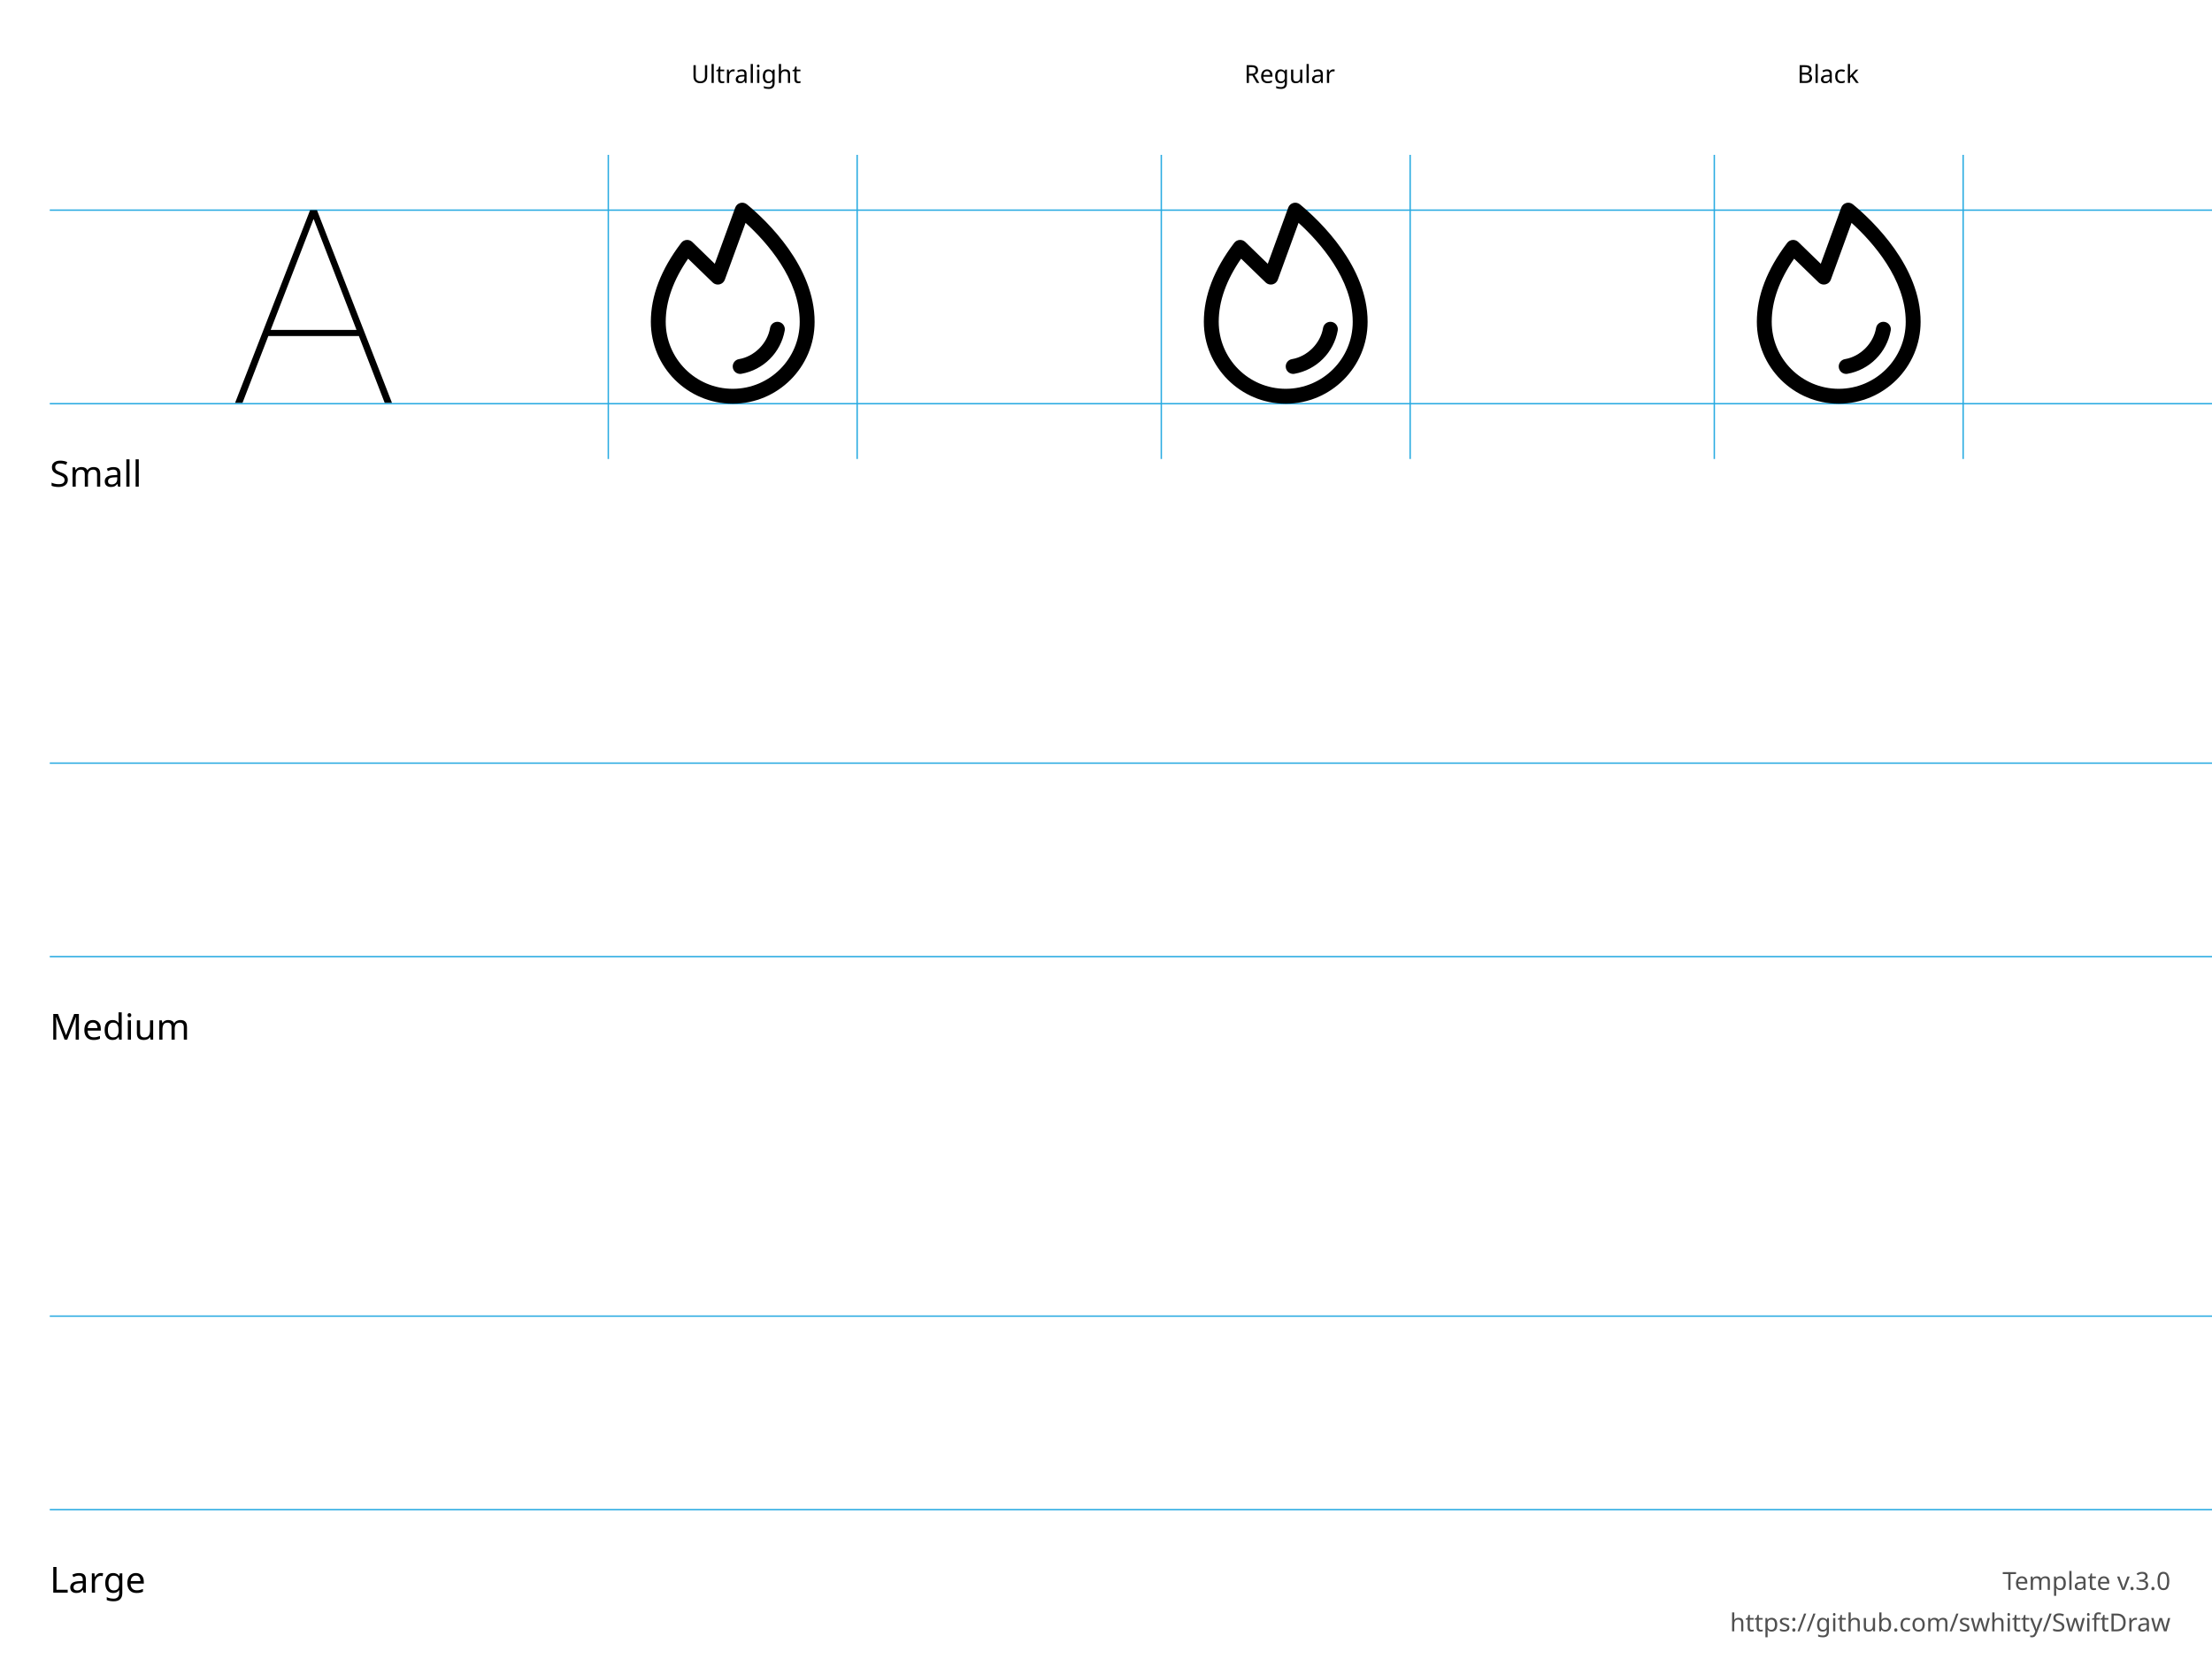
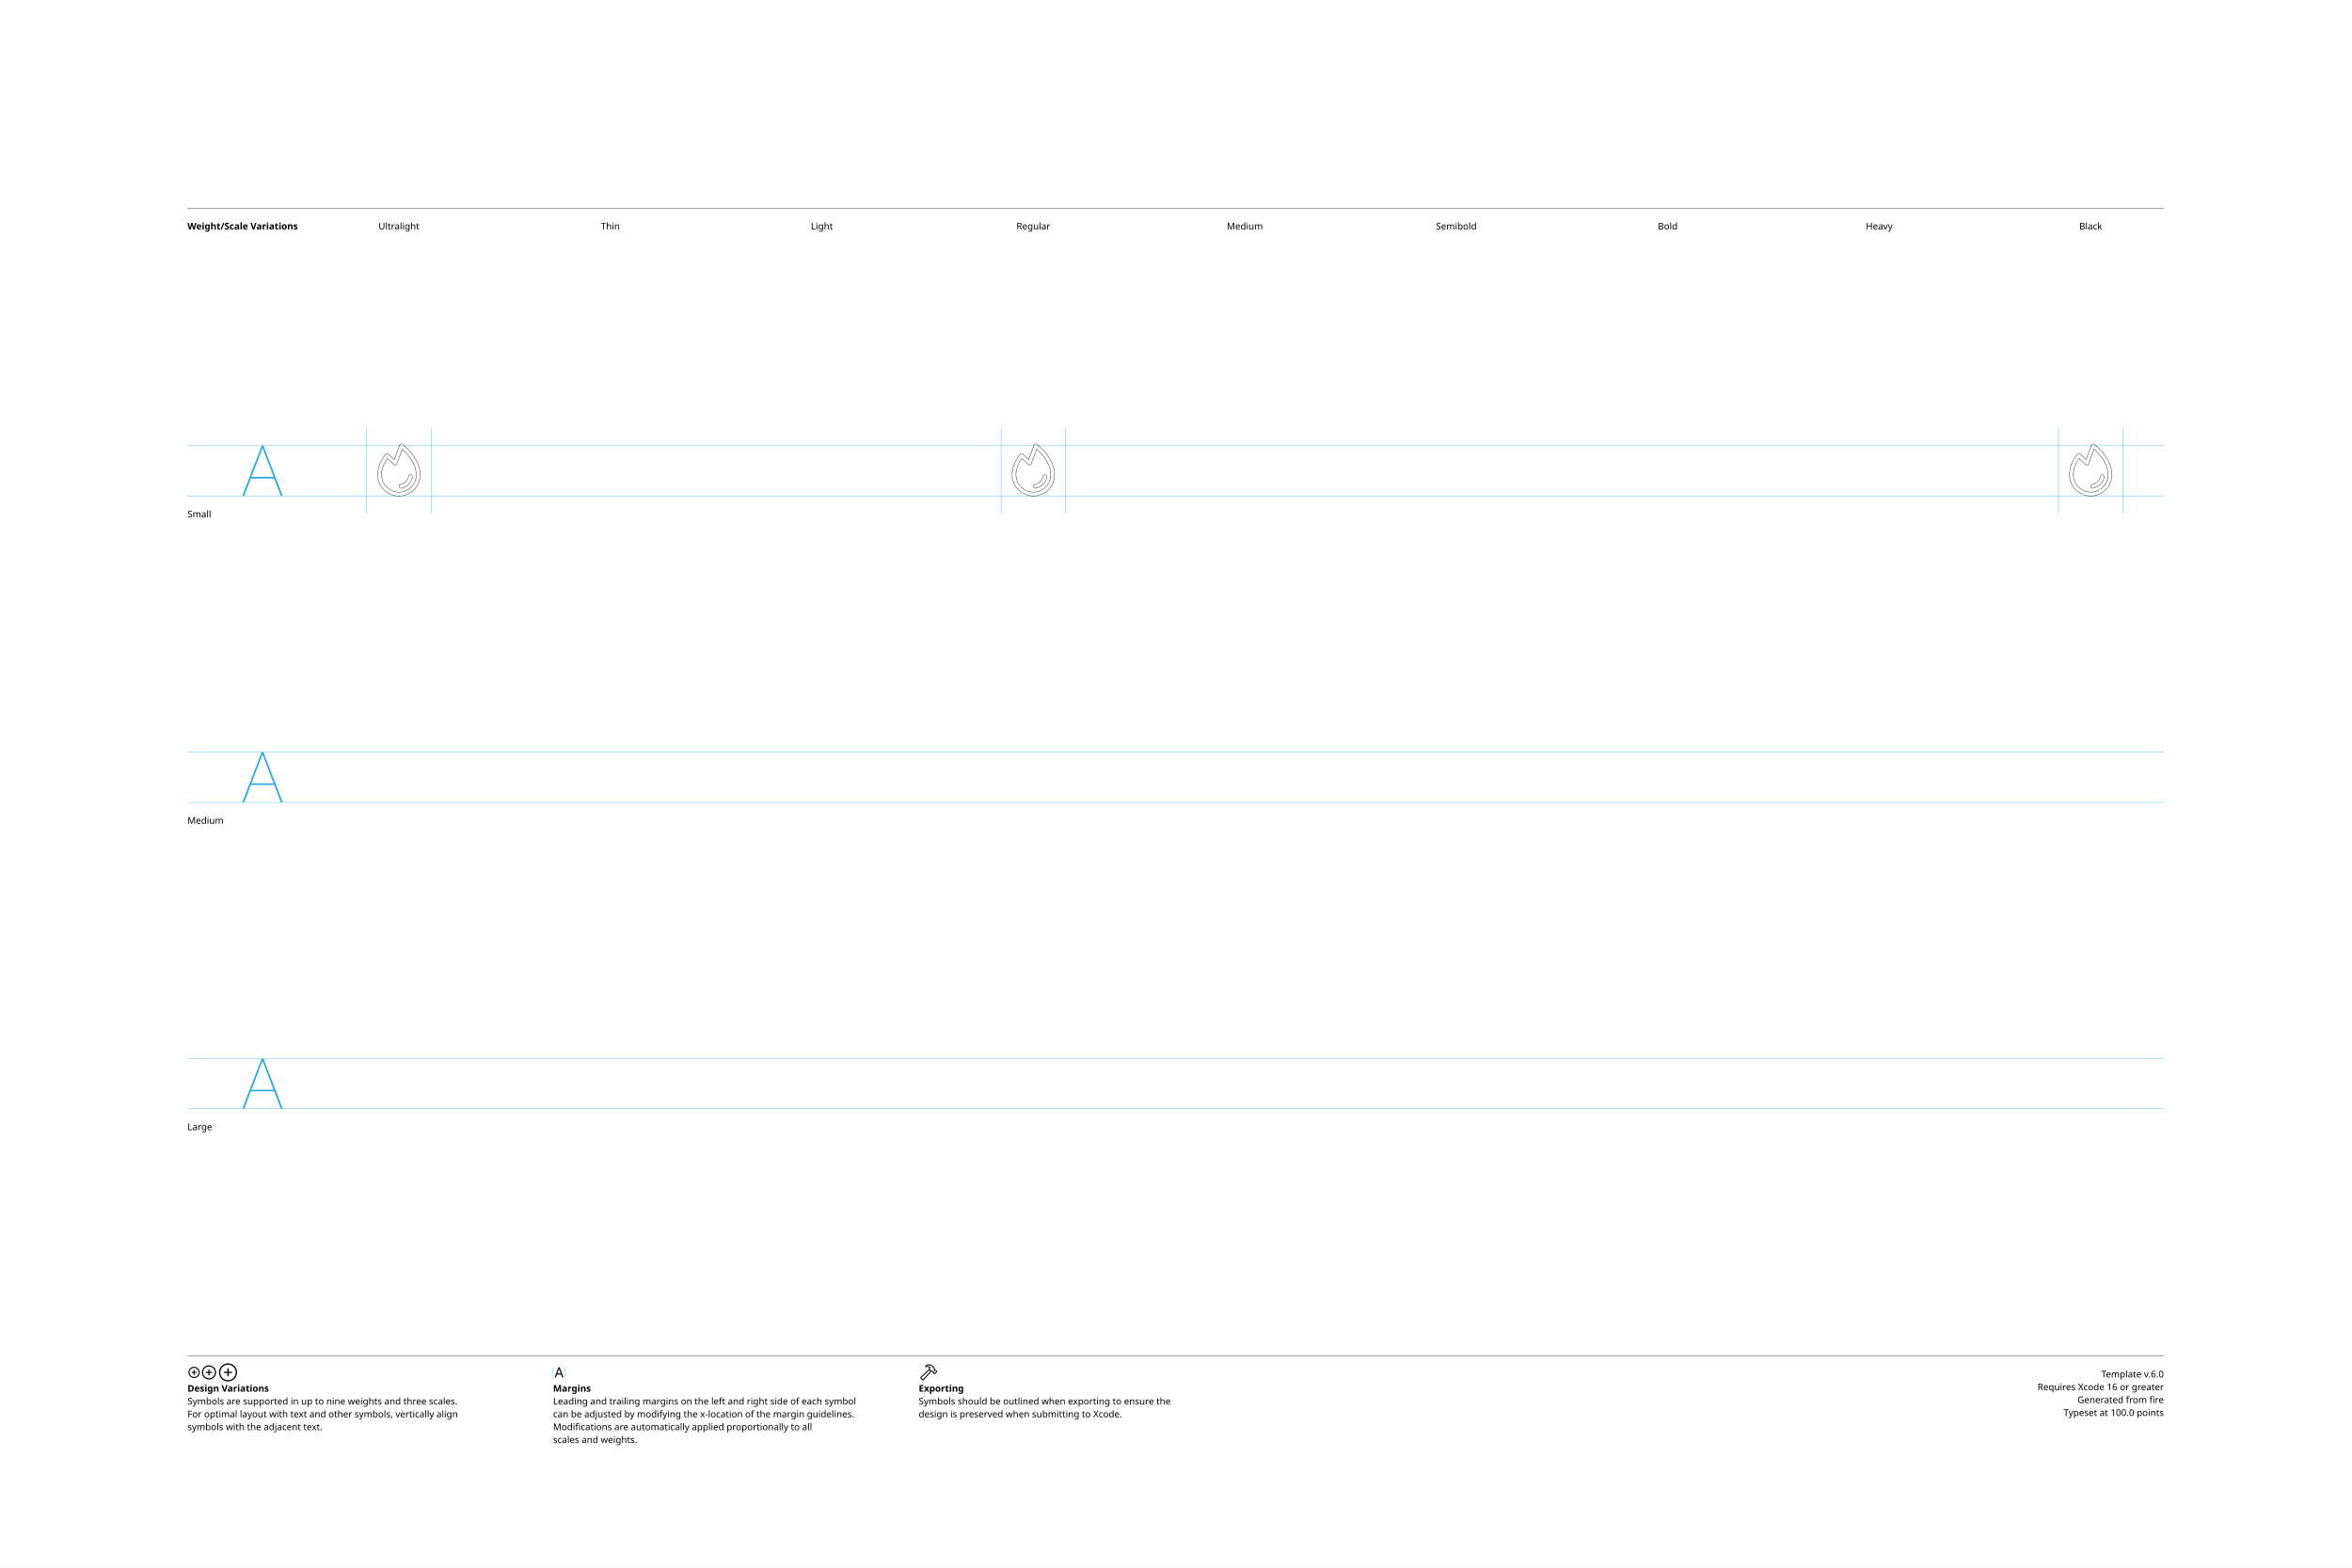
- <svg xmlns="http://www.w3.org/2000/svg" height="600" width="800">
-   <g id="Notes" font-family="'LucidaGrande', 'Lucida Grande', sans-serif" font-size="13">
-     <rect fill="white" height="600.0" width="800.0" x="0.0" y="0.0" />
-     <g font-size="13">
-       <text x="18.0" y="176.0">Small</text>
-       <text x="18.0" y="376.0">Medium</text>
-       <text x="18.0" y="576.0">Large</text>
+ <svg xmlns="http://www.w3.org/2000/svg" version="1.1" viewBox="0 0 3300 2200">
+   <style>.monochrome-0 {-sfsymbols-motion-group:1;-sfsymbols-layer-tags:-56abbef145c86daa}
+ .monochrome-1 {-sfsymbols-motion-group:0;-sfsymbols-layer-tags:-56abbef145c86daa}
+ 
+ .multicolor-0:systemOrangeColor {-sfsymbols-motion-group:1;-sfsymbols-layer-tags:-56abbef145c86daa}
+ .multicolor-1:systemOrangeColor {-sfsymbols-motion-group:0;-sfsymbols-layer-tags:-56abbef145c86daa}
+ 
+ .hierarchical-0:primary {-sfsymbols-motion-group:1;-sfsymbols-layer-tags:-56abbef145c86daa}
+ .hierarchical-1:primary {-sfsymbols-motion-group:0;-sfsymbols-layer-tags:-56abbef145c86daa}
+ 
+ .SFSymbolsPreviewWireframe {fill:none;opacity:1.0;stroke:black;stroke-width:0.5}
+ </style>
+   <g id="Notes">
+     <rect height="2200" id="artboard" style="fill:white;opacity:1" width="3300" x="0" y="0" />
+     <line style="fill:none;stroke:black;opacity:1;stroke-width:0.5;" x1="263" x2="3036" y1="292" y2="292" />
+     <text style="stroke:none;fill:black;font-family:sans-serif;font-size:13;font-weight:bold;" transform="matrix(1 0 0 1 263 322)">Weight/Scale Variations</text>
+     <text style="stroke:none;fill:black;font-family:sans-serif;font-size:13;text-anchor:middle;" transform="matrix(1 0 0 1 559.711 322)">Ultralight</text>
+     <text style="stroke:none;fill:black;font-family:sans-serif;font-size:13;text-anchor:middle;" transform="matrix(1 0 0 1 856.422 322)">Thin</text>
+     <text style="stroke:none;fill:black;font-family:sans-serif;font-size:13;text-anchor:middle;" transform="matrix(1 0 0 1 1153.13 322)">Light</text>
+     <text style="stroke:none;fill:black;font-family:sans-serif;font-size:13;text-anchor:middle;" transform="matrix(1 0 0 1 1449.84 322)">Regular</text>
+     <text style="stroke:none;fill:black;font-family:sans-serif;font-size:13;text-anchor:middle;" transform="matrix(1 0 0 1 1746.56 322)">Medium</text>
+     <text style="stroke:none;fill:black;font-family:sans-serif;font-size:13;text-anchor:middle;" transform="matrix(1 0 0 1 2043.27 322)">Semibold</text>
+     <text style="stroke:none;fill:black;font-family:sans-serif;font-size:13;text-anchor:middle;" transform="matrix(1 0 0 1 2339.98 322)">Bold</text>
+     <text style="stroke:none;fill:black;font-family:sans-serif;font-size:13;text-anchor:middle;" transform="matrix(1 0 0 1 2636.69 322)">Heavy</text>
+     <text style="stroke:none;fill:black;font-family:sans-serif;font-size:13;text-anchor:middle;" transform="matrix(1 0 0 1 2933.4 322)">Black</text>
+     <line style="fill:none;stroke:black;opacity:1;stroke-width:0.5;" x1="263" x2="3036" y1="1903" y2="1903" />
+     <g transform="matrix(0.2 0 0 0.2 263 1933)">
+       <path d="m46.24 4.15c21.777 0 39.453-17.627 39.453-39.404s-17.676-39.404-39.453-39.404c-21.729 0-39.404 17.627-39.404 39.404s17.676 39.404 39.404 39.404Zm0-7.422c-17.676 0-31.934-14.307-31.934-31.982s14.258-31.982 31.934-31.982 31.982 14.307 31.982 31.982-14.307 31.982-31.982 31.982Zm-17.969-31.982c0 2.148 1.514 3.613 3.76 3.613h10.498v10.596c0 2.197 1.465 3.711 3.613 3.711 2.246 0 3.711-1.514 3.711-3.711v-10.596h10.596c2.197 0 3.711-1.465 3.711-3.613 0-2.197-1.514-3.711-3.711-3.711h-10.596v-10.547c0-2.246-1.465-3.76-3.711-3.76-2.148 0-3.613 1.514-3.613 3.76v10.547h-10.498c-2.246 0-3.76 1.514-3.76 3.711Z" />
    </g>
-     <g font-size="9">
-       <text x="250.0" y="30.0">Ultralight</text>
-       <text x="450.0" y="30.0">Regular</text>
-       <text x="650.0" y="30.0">Black</text>
-       <text id="template-version" fill="#505050" text-anchor="end" x="785.0" y="575.0">Template v.3.0</text>
-       <a href="https://github.com/swhitty/SwiftDraw">
-         <text fill="#505050" text-anchor="end" x="785.0" y="590.0">https://github.com/swhitty/SwiftDraw</text>
-       </a>
+     <g transform="matrix(0.2 0 0 0.2 281.506 1933)">
+       <path d="m58.545 14.551c27.49 0 49.805-22.314 49.805-49.805s-22.314-49.805-49.805-49.805-49.805 22.314-49.805 49.805 22.314 49.805 49.805 49.805Zm0-8.301c-22.949 0-41.504-18.555-41.504-41.504s18.555-41.504 41.504-41.504 41.504 18.555 41.504 41.504-18.555 41.504-41.504 41.504Zm-22.656-41.504c0 2.393 1.66 4.004 4.15 4.004h14.355v14.404c0 2.441 1.66 4.15 4.053 4.15 2.441 0 4.15-1.66 4.15-4.15v-14.404h14.404c2.441 0 4.15-1.611 4.15-4.004 0-2.441-1.709-4.15-4.15-4.15h-14.404v-14.355c0-2.49-1.709-4.199-4.15-4.199-2.393 0-4.053 1.709-4.053 4.199v14.355h-14.355c-2.49 0-4.15 1.709-4.15 4.15Z" />
    </g>
+     <g transform="matrix(0.2 0 0 0.2 304.924 1933)">
+       <path d="m74.853 28.32c35.107 0 63.623-28.467 63.623-63.574s-28.516-63.623-63.623-63.623-63.574 28.516-63.574 63.623 28.467 63.574 63.574 63.574Zm0-9.082c-30.127 0-54.492-24.365-54.492-54.492s24.365-54.492 54.492-54.492 54.492 24.365 54.492 54.492-24.365 54.492-54.492 54.492Zm-28.857-54.492c0 2.588 1.855 4.395 4.59 4.395h19.727v19.775c0 2.686 1.855 4.59 4.443 4.59 2.686 0 4.541-1.855 4.541-4.59v-19.775h19.775c2.686 0 4.59-1.807 4.59-4.395 0-2.734-1.855-4.59-4.59-4.59h-19.775v-19.727c0-2.734-1.855-4.639-4.541-4.639-2.588 0-4.443 1.904-4.443 4.639v19.727h-19.727c-2.734 0-4.59 1.855-4.59 4.59Z" />
+     </g>
+     <text style="stroke:none;fill:black;font-family:sans-serif;font-size:13;font-weight:bold;" transform="matrix(1 0 0 1 263 1953)">Design Variations</text>
+     <text style="stroke:none;fill:black;font-family:sans-serif;font-size:13;" transform="matrix(1 0 0 1 263 1971)">Symbols are supported in up to nine weights and three scales.</text>
+     <text style="stroke:none;fill:black;font-family:sans-serif;font-size:13;" transform="matrix(1 0 0 1 263 1989)">For optimal layout with text and other symbols, vertically align</text>
+     <text style="stroke:none;fill:black;font-family:sans-serif;font-size:13;" transform="matrix(1 0 0 1 263 2007)">symbols with the adjacent text.</text>
+     <line style="fill:none;stroke:#00AEEF;stroke-width:0.5;opacity:1.0;" x1="776" x2="776" y1="1919" y2="1933" />
+     <g transform="matrix(0.2 0 0 0.2 776 1933)">
+       <path d="m16.553 0.781c2.588 0 3.857-0.977 4.785-3.711l6.299-17.236h28.809l6.299 17.236c0.928 2.734 2.197 3.711 4.736 3.711 2.588 0 4.248-1.562 4.248-4.004 0-0.83-0.146-1.611-0.537-2.637l-22.9-60.986c-1.123-2.979-3.125-4.492-6.25-4.492-3.027 0-5.078 1.465-6.152 4.443l-22.9 61.084c-0.391 1.025-0.537 1.807-0.537 2.637 0 2.441 1.562 3.955 4.102 3.955Zm13.477-28.369 11.865-32.861h0.244l11.865 32.861Z" />
+     </g>
+     <line style="fill:none;stroke:#00AEEF;stroke-width:0.5;opacity:1.0;" x1="792.836" x2="792.836" y1="1919" y2="1933" />
+     <text style="stroke:none;fill:black;font-family:sans-serif;font-size:13;font-weight:bold;" transform="matrix(1 0 0 1 776 1953)">Margins</text>
+     <text style="stroke:none;fill:black;font-family:sans-serif;font-size:13;" transform="matrix(1 0 0 1 776 1971)">Leading and trailing margins on the left and right side of each symbol</text>
+     <text style="stroke:none;fill:black;font-family:sans-serif;font-size:13;" transform="matrix(1 0 0 1 776 1989)">can be adjusted by modifying the x-location of the margin guidelines.</text>
+     <text style="stroke:none;fill:black;font-family:sans-serif;font-size:13;" transform="matrix(1 0 0 1 776 2007)">Modifications are automatically applied proportionally to all</text>
+     <text style="stroke:none;fill:black;font-family:sans-serif;font-size:13;" transform="matrix(1 0 0 1 776 2025)">scales and weights.</text>
+     <g transform="matrix(0.2 0 0 0.2 1289 1933)">
+       <path d="m14.209 9.326 8.496 8.545c4.297 4.346 9.229 4.053 13.867-1.074l53.467-58.935-4.834-4.883-53.076 58.398c-1.758 2.002-3.418 2.49-5.762 0.146l-5.859-5.811c-2.344-2.295-1.807-4.004 0.195-5.811l57.373-54.004-4.883-4.834-57.959 54.443c-4.932 4.59-5.322 9.473-1.025 13.818Zm32.08-90.967c-2.1 2.051-2.246 4.932-1.074 6.885 1.172 1.807 3.467 2.979 6.689 2.148 7.324-1.709 14.941-2.002 22.07 2.686l-2.93 7.275c-1.709 4.15-0.83 7.08 1.855 9.814l11.475 11.572c2.441 2.441 4.492 2.539 7.324 2.051l5.322-0.977 3.32 3.369-0.195 2.783c-0.195 2.49 0.439 4.395 2.881 6.787l3.809 3.711c2.393 2.393 5.469 2.539 7.812 0.195l14.551-14.6c2.344-2.344 2.246-5.322-0.146-7.715l-3.857-3.809c-2.393-2.393-4.248-3.174-6.641-2.979l-2.881 0.244-3.223-3.174 1.221-5.615c0.635-2.832-0.146-5.029-3.076-7.959l-10.986-10.938c-16.699-16.602-38.867-16.211-53.32-1.758Zm7.471 1.855c12.158-8.887 28.613-7.373 39.746 3.76l12.158 12.06c1.172 1.172 1.367 2.1 1.025 3.809l-1.611 7.422 7.52 7.422 4.932-0.293c1.27-0.049 1.66 0.049 2.637 1.025l2.881 2.881-12.207 12.207-2.881-2.881c-0.977-0.977-1.123-1.367-1.074-2.686l0.342-4.883-7.471-7.422-7.617 1.27c-1.611 0.342-2.344 0.195-3.564-0.977l-10.01-10.01c-1.27-1.172-1.416-2.002-0.635-3.857l4.395-10.449c-7.812-7.275-17.969-10.4-28.125-7.422-0.781 0.195-1.074-0.439-0.439-0.977Z" />
+     </g>
+     <text style="stroke:none;fill:black;font-family:sans-serif;font-size:13;font-weight:bold;" transform="matrix(1 0 0 1 1289 1953)">Exporting</text>
+     <text style="stroke:none;fill:black;font-family:sans-serif;font-size:13;" transform="matrix(1 0 0 1 1289 1971)">Symbols should be outlined when exporting to ensure the</text>
+     <text style="stroke:none;fill:black;font-family:sans-serif;font-size:13;" transform="matrix(1 0 0 1 1289 1989)">design is preserved when submitting to Xcode.</text>
+     <text id="template-version" style="stroke:none;fill:black;font-family:sans-serif;font-size:13;text-anchor:end;" transform="matrix(1 0 0 1 3036 1933)">Template v.6.0</text>
+     <text style="stroke:none;fill:black;font-family:sans-serif;font-size:13;text-anchor:end;" transform="matrix(1 0 0 1 3036 1951)">Requires Xcode 16 or greater</text>
+     <text id="descriptive-name" style="stroke:none;fill:black;font-family:sans-serif;font-size:13;text-anchor:end;" transform="matrix(1 0 0 1 3036 1969)">Generated from fire</text>
+     <text style="stroke:none;fill:black;font-family:sans-serif;font-size:13;text-anchor:end;" transform="matrix(1 0 0 1 3036 1987)">Typeset at 100.0 points</text>
+     <text style="stroke:none;fill:black;font-family:sans-serif;font-size:13;" transform="matrix(1 0 0 1 263 726)">Small</text>
+     <text style="stroke:none;fill:black;font-family:sans-serif;font-size:13;" transform="matrix(1 0 0 1 263 1156)">Medium</text>
+     <text style="stroke:none;fill:black;font-family:sans-serif;font-size:13;" transform="matrix(1 0 0 1 263 1586)">Large</text>
  </g>
-   <g id="Guides" stroke="rgb(39, 170, 225)" stroke-width="0.5">
-     <path id="Capline-S" d="M18,76 l800,0" />
-     <path id="H-reference" d="M85,145.755 L87.685,145.755 L113.369,79.287 L114.052,79.287 L114.052,76 L112.148,76 L85,145.755 Z M95.693,121.536 L130.996,121.536 L130.263,119.313 L96.474,119.313 L95.693,121.536 Z M139.15,145.755 L141.787,145.755 L114.638,76 L113.466,76 L113.466,79.287 L139.15,145.755 Z" stroke="none" />
-     <path id="Baseline-S" d="M18,146 l800,0" />
-     <path id="left-margin-Ultralight-S" d="M220,56 l0,110" />
-     <path id="right-margin-Ultralight-S" d="M310,56 l0,110" />
-     <path id="left-margin-Regular-S" d="M420,56 l0,110" />
-     <path id="right-margin-Regular-S" d="M510,56 l0,110" />
-     <path id="left-margin-Black-S" d="M620,56 l0,110" />
-     <path id="right-margin-Black-S" d="M710,56 l0,110" />
-     <path id="Capline-M" d="M18,276 l800,0" />
-     <path id="Baseline-M" d="M18,346 l800,0" />
-     <path id="Capline-L" d="M18,476 l800,0" />
-     <path id="Baseline-L" d="M18,546 l800,0" />
+   <g id="Guides">
+     <g id="H-reference" style="fill:#27AAE1;stroke:none;" transform="matrix(1 0 0 1 339 696)">
+       <path d="M0.994 0L3.638 0L29.328-67.132L30.03-67.132L30.03-70.459L28.123-70.459ZM11.688-24.48L46.981-24.48L46.231-26.729L12.438-26.729ZM55.12 0L57.764 0L30.638-70.459L29.433-70.459L29.433-67.132Z" />
+     </g>
+     <line id="Baseline-S" style="fill:none;stroke:#27AAE1;opacity:1;stroke-width:0.5;" x1="263" x2="3036" y1="696" y2="696" />
+     <line id="Capline-S" style="fill:none;stroke:#27AAE1;opacity:1;stroke-width:0.5;" x1="263" x2="3036" y1="625.541" y2="625.541" />
+     <g id="H-reference" style="fill:#27AAE1;stroke:none;" transform="matrix(1 0 0 1 339 1126)">
+       <path d="M0.994 0L3.638 0L29.328-67.132L30.03-67.132L30.03-70.459L28.123-70.459ZM11.688-24.48L46.981-24.48L46.231-26.729L12.438-26.729ZM55.12 0L57.764 0L30.638-70.459L29.433-70.459L29.433-67.132Z" />
+     </g>
+     <line id="Baseline-M" style="fill:none;stroke:#27AAE1;opacity:1;stroke-width:0.5;" x1="263" x2="3036" y1="1126" y2="1126" />
+     <line id="Capline-M" style="fill:none;stroke:#27AAE1;opacity:1;stroke-width:0.5;" x1="263" x2="3036" y1="1055.54" y2="1055.54" />
+     <g id="H-reference" style="fill:#27AAE1;stroke:none;" transform="matrix(1 0 0 1 339 1556)">
+       <path d="M0.994 0L3.638 0L29.328-67.132L30.03-67.132L30.03-70.459L28.123-70.459ZM11.688-24.48L46.981-24.48L46.231-26.729L12.438-26.729ZM55.12 0L57.764 0L30.638-70.459L29.433-70.459L29.433-67.132Z" />
+     </g>
+     <line id="Baseline-L" style="fill:none;stroke:#27AAE1;opacity:1;stroke-width:0.5;" x1="263" x2="3036" y1="1556" y2="1556" />
+     <line id="Capline-L" style="fill:none;stroke:#27AAE1;opacity:1;stroke-width:0.5;" x1="263" x2="3036" y1="1485.54" y2="1485.54" />
+     <line id="right-margin-Black-S" style="fill:none;stroke:#00AEEF;stroke-width:0.5;opacity:1.0;" x1="2978.7" x2="2978.7" y1="600.785" y2="720.121" />
+     <line id="left-margin-Black-S" style="fill:none;stroke:#00AEEF;stroke-width:0.5;opacity:1.0;" x1="2888.1" x2="2888.1" y1="600.785" y2="720.121" />
+     <line id="right-margin-Regular-S" style="fill:none;stroke:#00AEEF;stroke-width:0.5;opacity:1.0;" x1="1495.14" x2="1495.14" y1="600.785" y2="720.121" />
+     <line id="left-margin-Regular-S" style="fill:none;stroke:#00AEEF;stroke-width:0.5;opacity:1.0;" x1="1404.55" x2="1404.55" y1="600.785" y2="720.121" />
+     <line id="right-margin-Ultralight-S" style="fill:none;stroke:#00AEEF;stroke-width:0.5;opacity:1.0;" x1="605.006" x2="605.006" y1="600.785" y2="720.121" />
+     <line id="left-margin-Ultralight-S" style="fill:none;stroke:#00AEEF;stroke-width:0.5;opacity:1.0;" x1="514.416" x2="514.416" y1="600.785" y2="720.121" />
  </g>
  <g id="Symbols">
-     <g id="Ultralight-S">
-       <path d="M283.809,119.528 C282.379,127.514 276.127,133.766 268.14,135.194 C267.992,135.217 267.842,135.23 267.692,135.231 C266.292,135.23 265.126,134.157 265.01,132.761 C264.894,131.366 265.867,130.115 267.248,129.883 C272.825,128.944 277.556,124.213 278.502,118.626 C278.747,117.165 280.135,116.175 281.602,116.421 C283.069,116.666 284.059,118.055 283.814,119.522 Z M294.615,116.385 C294.615,132.741 281.356,146 265,146 C248.644,146 235.385,132.741 235.385,116.385 C235.385,106.988 239.087,97.38 246.376,87.829 C246.843,87.218 247.549,86.835 248.316,86.778 C249.083,86.72 249.839,86.994 250.391,87.53 L258.508,95.408 L265.912,75.078 C266.212,74.255 266.894,73.63 267.74,73.401 C268.585,73.173 269.489,73.37 270.163,73.93 C277.523,80.038 294.615,96.377 294.615,116.385 Z M289.231,116.385 C289.231,100.874 277.186,87.469 269.641,80.6 L262.146,101.153 C261.834,102.011 261.108,102.651 260.218,102.855 C259.328,103.059 258.396,102.798 257.741,102.163 L248.866,93.554 C243.492,101.311 240.769,108.981 240.769,116.385 C240.769,129.767 251.618,140.615 265,140.615 C278.382,140.615 289.231,129.767 289.231,116.385 Z" />
+     <g id="Black-S" transform="matrix(1.00656 0 0 1.00656 2888.1 696)">
+       <path class="monochrome-0 multicolor-0:systemOrangeColor hierarchical-0:primary SFSymbolsPreviewWireframe" d="M63.809-26.472C62.379-18.486 56.127-12.234 48.14-10.806C47.992-10.783 47.842-10.77 47.692-10.769C46.292-10.77 45.126-11.843 45.01-13.239C44.894-14.634 45.867-15.885 47.248-16.117C52.825-17.056 57.556-21.787 58.502-27.374C58.747-28.835 60.135-29.825 61.602-29.579C63.069-29.334 64.059-27.945 63.814-26.478Z" />
+       <path class="monochrome-1 multicolor-1:systemOrangeColor hierarchical-1:primary SFSymbolsPreviewWireframe" d="M74.615-29.615C74.615-13.259 61.356 0 45 0C28.644 0 15.385-13.259 15.385-29.615C15.385-39.012 19.087-48.62 26.376-58.171C26.843-58.782 27.549-59.165 28.316-59.222C29.083-59.28 29.839-59.006 30.391-58.47L38.508-50.592L45.912-70.922C46.212-71.745 46.894-72.37 47.74-72.599C48.585-72.827 49.489-72.63 50.163-72.07C57.523-65.962 74.615-49.623 74.615-29.615ZM69.231-29.615C69.231-45.126 57.186-58.531 49.641-65.4L42.146-44.847C41.834-43.989 41.108-43.349 40.218-43.145C39.328-42.941 38.396-43.202 37.741-43.837L28.866-52.446C23.492-44.689 20.769-37.019 20.769-29.615C20.769-16.233 31.618-5.385 45-5.385C58.382-5.385 69.231-16.233 69.231-29.615Z" />
    </g>
-     <g id="Regular-S">
-       <path d="M483.809,119.528 C482.379,127.514 476.127,133.766 468.14,135.194 C467.992,135.217 467.842,135.23 467.692,135.231 C466.292,135.23 465.126,134.157 465.01,132.761 C464.894,131.366 465.867,130.115 467.248,129.883 C472.825,128.944 477.556,124.213 478.502,118.626 C478.747,117.165 480.135,116.175 481.602,116.421 C483.069,116.666 484.059,118.055 483.813,119.522 Z M494.615,116.385 C494.615,132.741 481.356,146 465,146 C448.644,146 435.385,132.741 435.385,116.385 C435.385,106.988 439.087,97.38 446.376,87.829 C446.843,87.218 447.549,86.835 448.316,86.778 C449.083,86.72 449.839,86.994 450.391,87.53 L458.508,95.408 L465.912,75.078 C466.212,74.255 466.894,73.63 467.74,73.401 C468.585,73.173 469.489,73.37 470.162,73.93 C477.523,80.038 494.615,96.377 494.615,116.385 Z M489.231,116.385 C489.231,100.874 477.186,87.469 469.641,80.6 L462.146,101.153 C461.834,102.011 461.108,102.651 460.218,102.855 C459.328,103.059 458.396,102.798 457.741,102.163 L448.866,93.554 C443.492,101.311 440.769,108.981 440.769,116.385 C440.769,129.767 451.618,140.615 465,140.615 C478.382,140.615 489.231,129.767 489.231,116.385 Z" />
+     <g id="Regular-S" transform="matrix(1.00656 0 0 1.00656 1404.55 696)">
+       <path class="monochrome-0 multicolor-0:systemOrangeColor hierarchical-0:primary SFSymbolsPreviewWireframe" d="M63.809-26.472C62.379-18.486 56.127-12.234 48.14-10.806C47.992-10.783 47.842-10.77 47.692-10.769C46.292-10.77 45.126-11.843 45.01-13.239C44.894-14.634 45.867-15.885 47.248-16.117C52.825-17.056 57.556-21.787 58.502-27.374C58.747-28.835 60.135-29.825 61.602-29.579C63.069-29.334 64.059-27.945 63.813-26.478Z" />
+       <path class="monochrome-1 multicolor-1:systemOrangeColor hierarchical-1:primary SFSymbolsPreviewWireframe" d="M74.615-29.615C74.615-13.259 61.356 0 45 0C28.644 0 15.385-13.259 15.385-29.615C15.385-39.012 19.087-48.62 26.376-58.171C26.843-58.782 27.549-59.165 28.316-59.222C29.083-59.28 29.839-59.006 30.391-58.47L38.508-50.592L45.912-70.922C46.212-71.745 46.894-72.37 47.74-72.599C48.585-72.827 49.489-72.63 50.162-72.07C57.523-65.962 74.615-49.623 74.615-29.615ZM69.231-29.615C69.231-45.126 57.186-58.531 49.641-65.4L42.146-44.847C41.834-43.989 41.108-43.349 40.218-43.145C39.328-42.941 38.396-43.202 37.741-43.837L28.866-52.446C23.492-44.689 20.769-37.019 20.769-29.615C20.769-16.233 31.618-5.385 45-5.385C58.382-5.385 69.231-16.233 69.231-29.615Z" />
    </g>
-     <g id="Black-S">
-       <path d="M683.809,119.528 C682.379,127.514 676.127,133.766 668.14,135.194 C667.992,135.217 667.842,135.23 667.692,135.231 C666.292,135.23 665.126,134.157 665.01,132.761 C664.894,131.366 665.867,130.115 667.248,129.883 C672.825,128.944 677.556,124.213 678.502,118.626 C678.747,117.165 680.135,116.175 681.602,116.421 C683.069,116.666 684.059,118.055 683.814,119.522 Z M694.615,116.385 C694.615,132.741 681.356,146 665,146 C648.644,146 635.385,132.741 635.385,116.385 C635.385,106.988 639.087,97.38 646.376,87.829 C646.843,87.218 647.549,86.835 648.316,86.778 C649.083,86.72 649.839,86.994 650.391,87.53 L658.508,95.408 L665.912,75.078 C666.212,74.255 666.894,73.63 667.74,73.401 C668.585,73.173 669.489,73.37 670.163,73.93 C677.523,80.038 694.615,96.377 694.615,116.385 Z M689.231,116.385 C689.231,100.874 677.186,87.469 669.641,80.6 L662.146,101.153 C661.834,102.011 661.108,102.651 660.218,102.855 C659.328,103.059 658.396,102.798 657.741,102.163 L648.866,93.554 C643.492,101.311 640.769,108.981 640.769,116.385 C640.769,129.767 651.618,140.615 665,140.615 C678.382,140.615 689.231,129.767 689.231,116.385 Z" />
+     <g id="Ultralight-S" transform="matrix(1.00656 0 0 1.00656 514.416 696)">
+       <path class="monochrome-0 multicolor-0:systemOrangeColor hierarchical-0:primary SFSymbolsPreviewWireframe" d="M63.809-26.472C62.379-18.486 56.127-12.234 48.14-10.806C47.992-10.783 47.842-10.77 47.692-10.769C46.292-10.77 45.126-11.843 45.01-13.239C44.894-14.634 45.867-15.885 47.248-16.117C52.825-17.056 57.556-21.787 58.502-27.374C58.747-28.835 60.135-29.825 61.602-29.579C63.069-29.334 64.059-27.945 63.814-26.478Z" />
+       <path class="monochrome-1 multicolor-1:systemOrangeColor hierarchical-1:primary SFSymbolsPreviewWireframe" d="M74.615-29.615C74.615-13.259 61.356 0 45 0C28.644 0 15.385-13.259 15.385-29.615C15.385-39.012 19.087-48.62 26.376-58.171C26.843-58.782 27.549-59.165 28.316-59.222C29.083-59.28 29.839-59.006 30.391-58.47L38.508-50.592L45.912-70.922C46.212-71.745 46.894-72.37 47.74-72.599C48.585-72.827 49.489-72.63 50.163-72.07C57.523-65.962 74.615-49.623 74.615-29.615ZM69.231-29.615C69.231-45.126 57.186-58.531 49.641-65.4L42.146-44.847C41.834-43.989 41.108-43.349 40.218-43.145C39.328-42.941 38.396-43.202 37.741-43.837L28.866-52.446C23.492-44.689 20.769-37.019 20.769-29.615C20.769-16.233 31.618-5.385 45-5.385C58.382-5.385 69.231-16.233 69.231-29.615Z" />
    </g>
  </g>
</svg>
